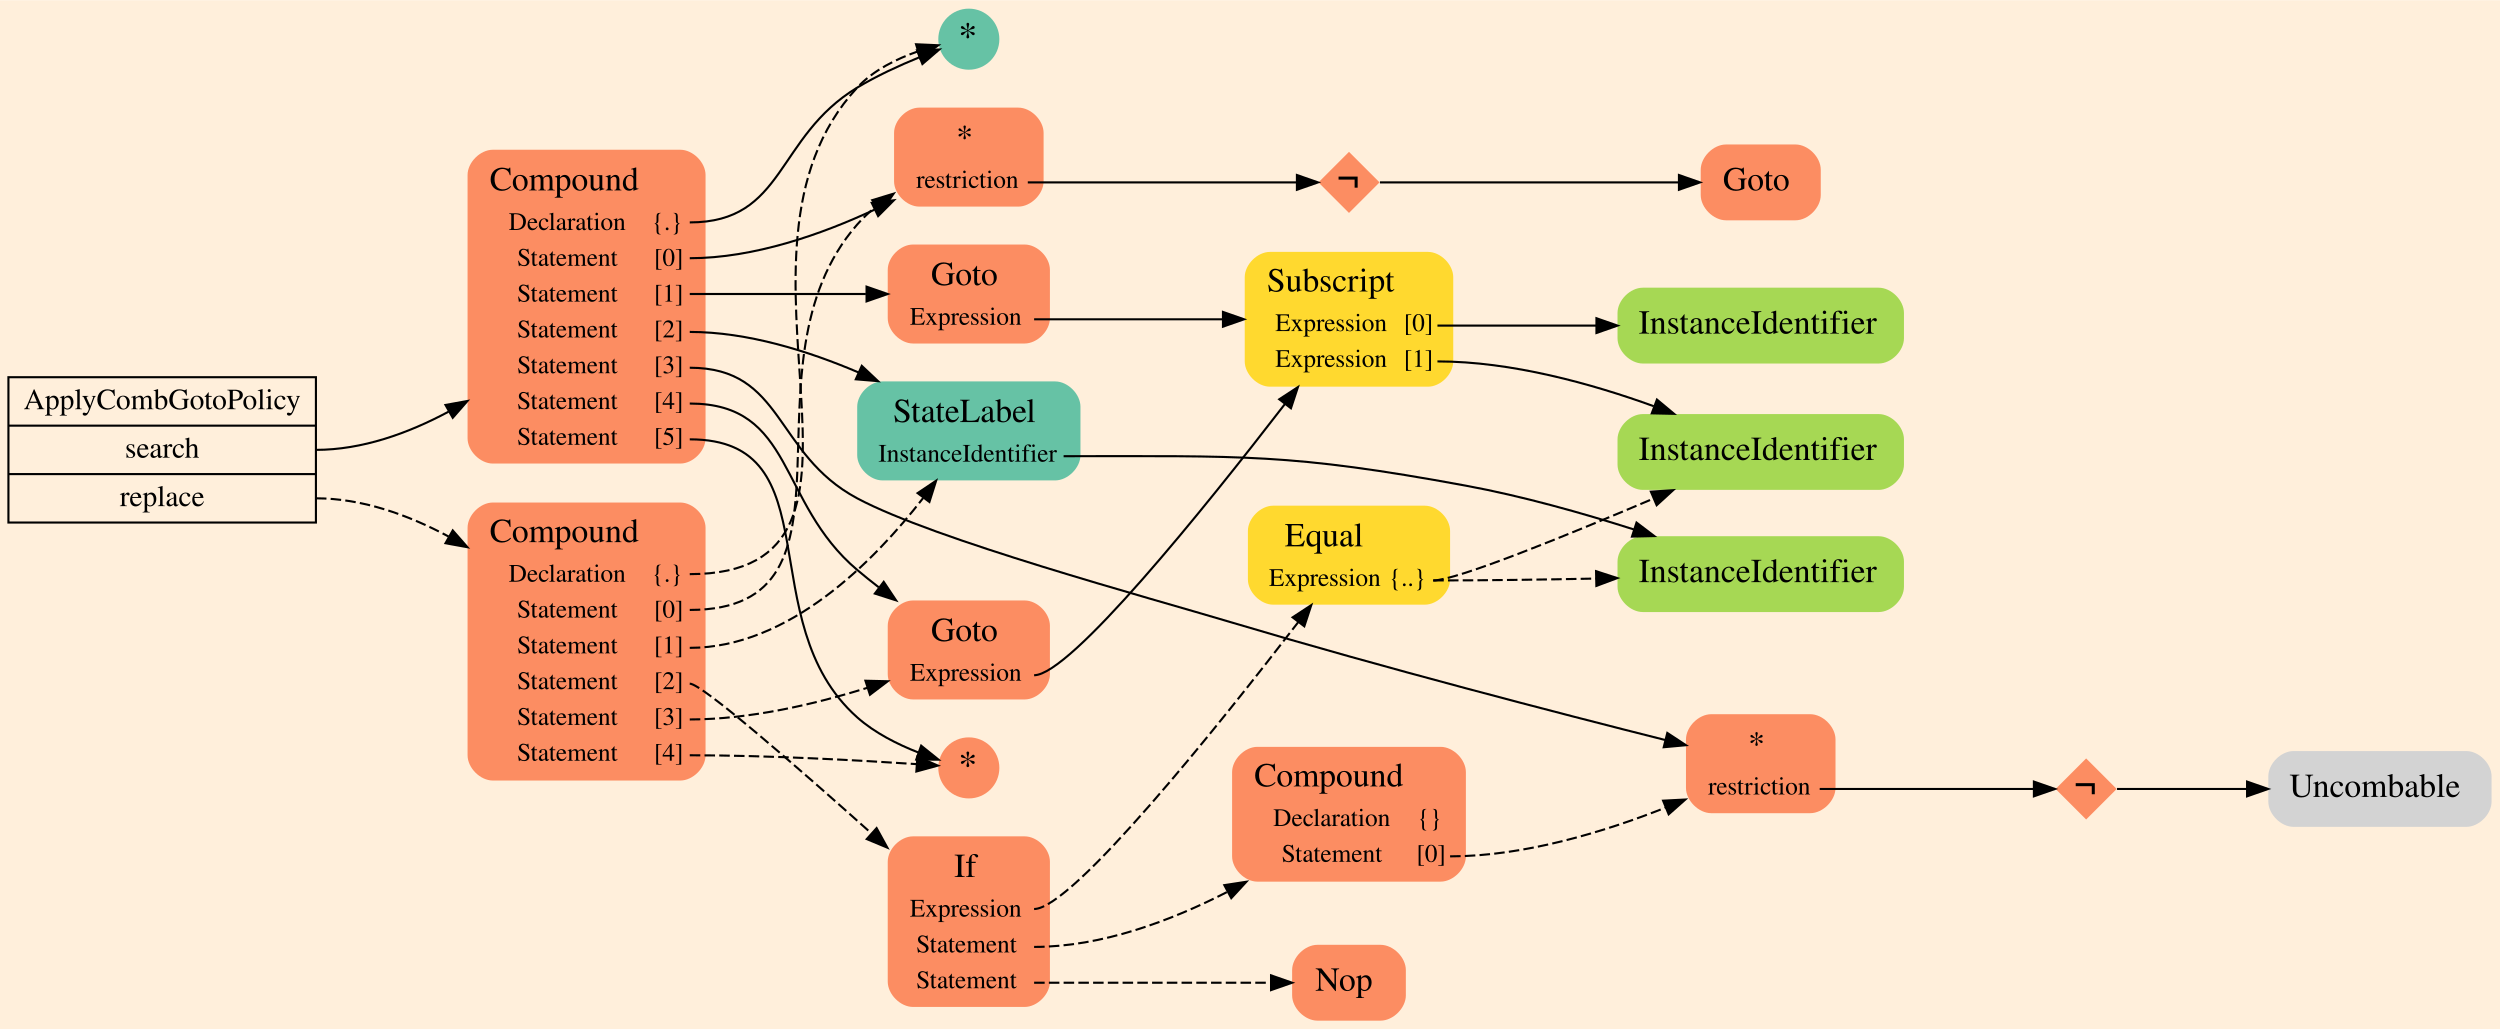
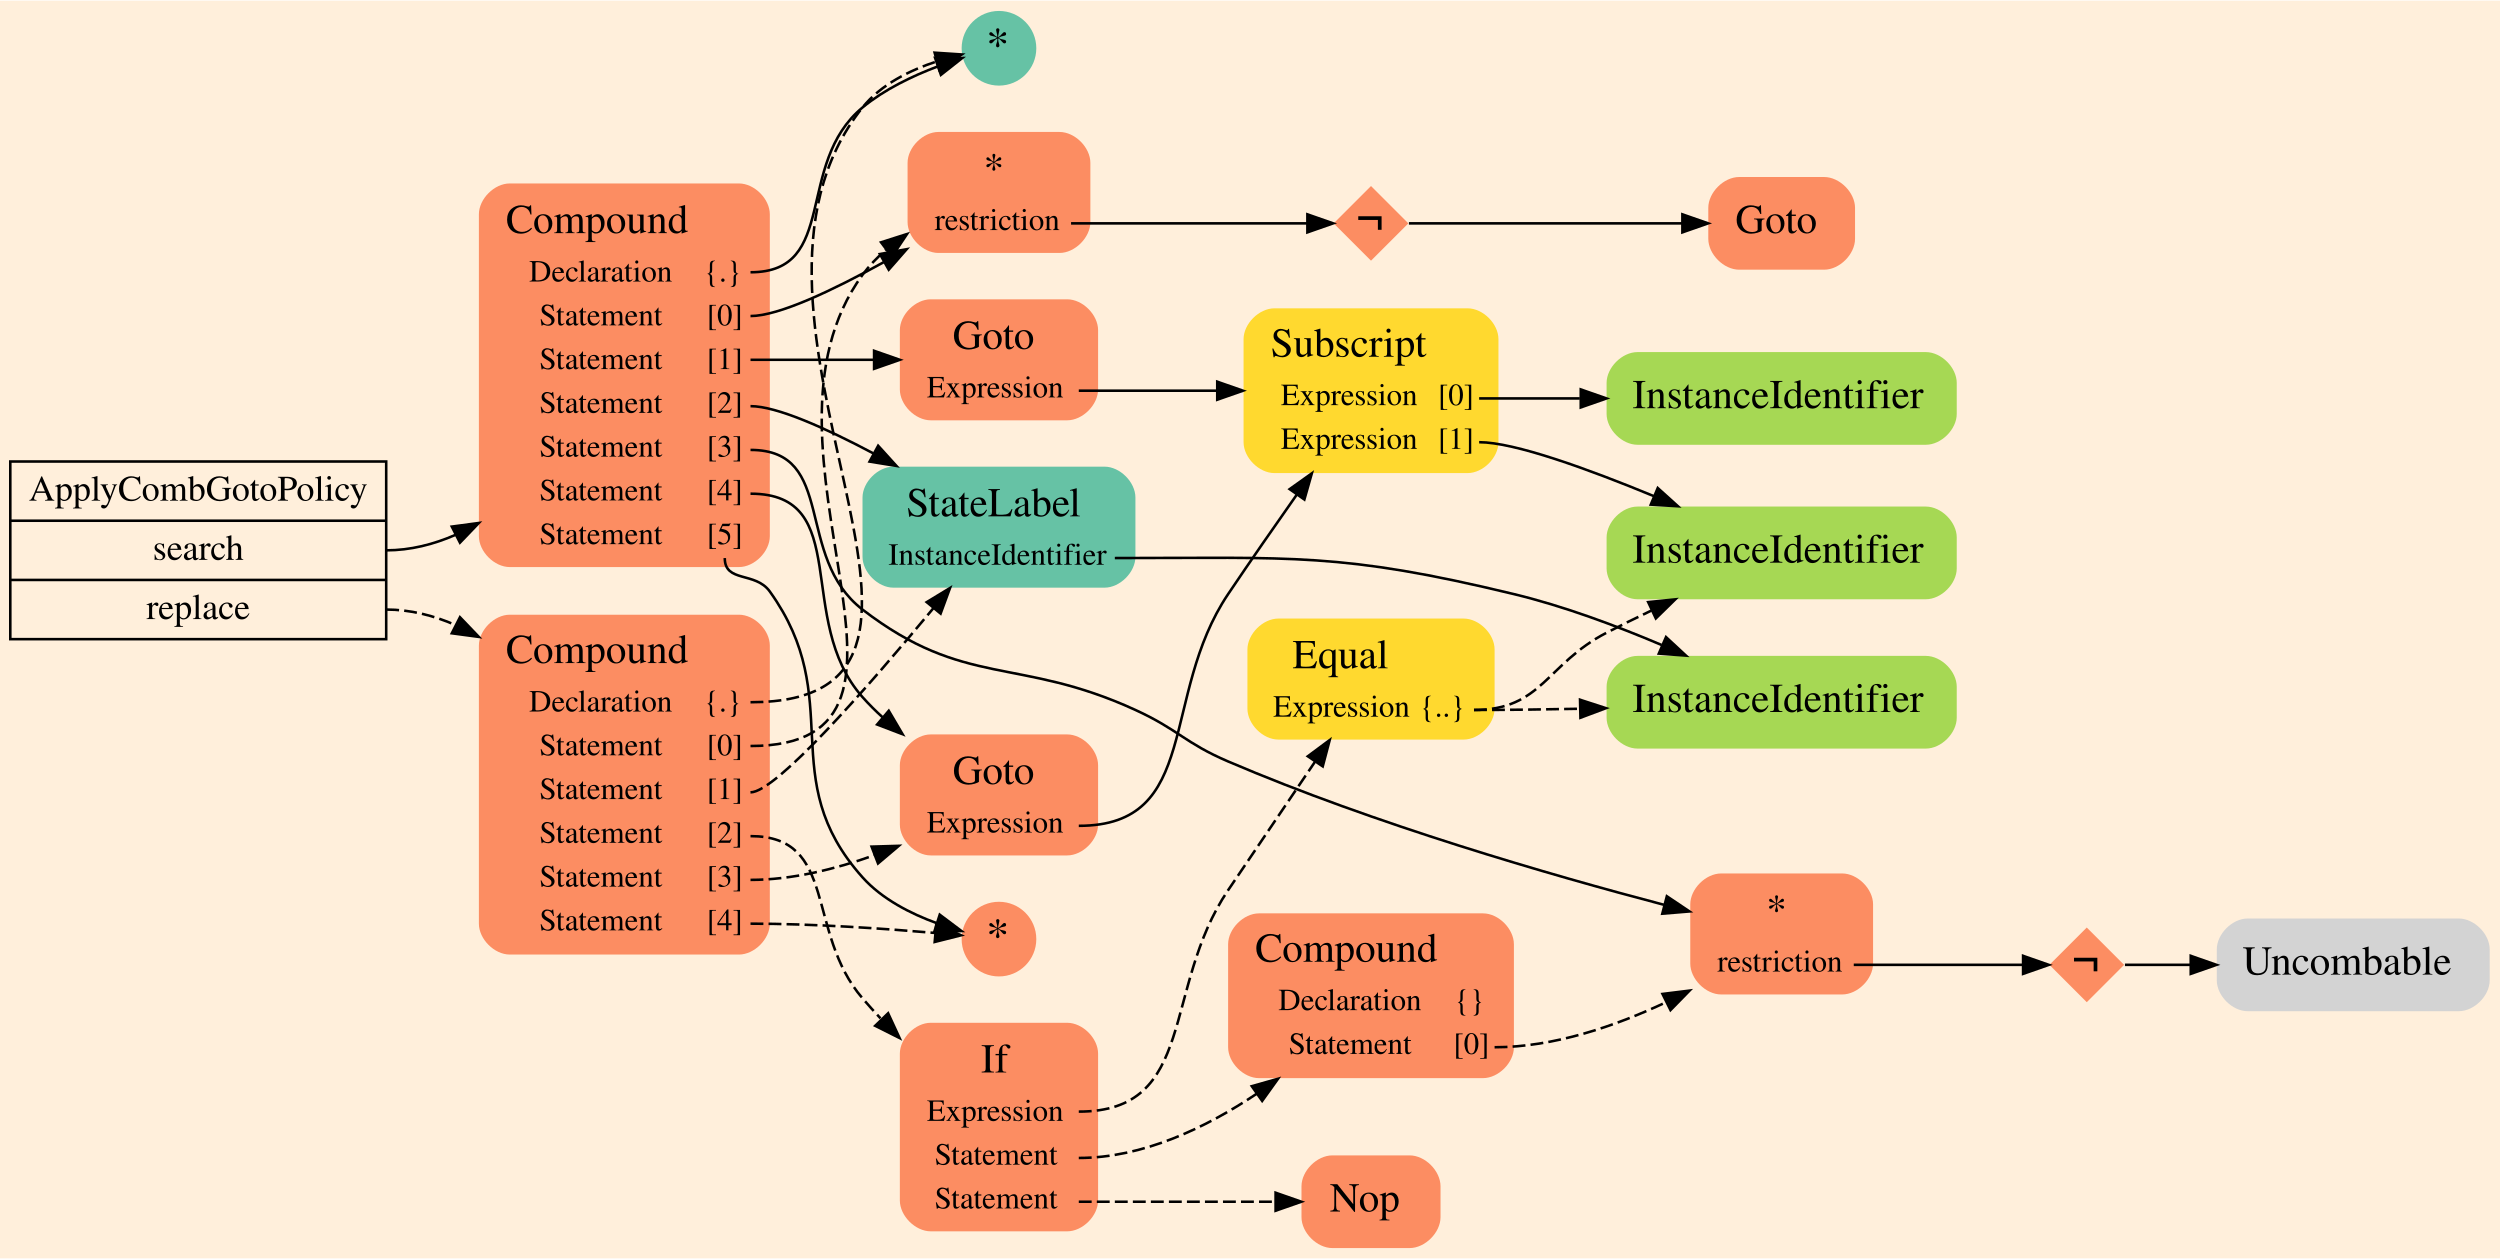
- <svg xmlns="http://www.w3.org/2000/svg" width="1008pt" height="415pt" viewBox="0.00 0.00 1008.00 414.83">
-   <g id="graph0" class="graph" transform="scale(.8492 .8492) rotate(0) translate(4 484.5)">
-     <polygon fill="#ffefdb" stroke="transparent" points="-4,4 -4,-484.5 1183,-484.5 1183,4 -4,4" />
+ <svg xmlns="http://www.w3.org/2000/svg" width="971pt" height="489pt" viewBox="0.00 0.00 971.00 488.50">
+   <g id="graph0" class="graph" transform="scale(1 1) rotate(0) translate(4 484.5)">
+     <polygon fill="#ffefdb" stroke="transparent" points="-4,4 -4,-484.5 967,-484.5 967,4 -4,4" />
    <g id="node1" class="node">
      <polygon fill="#ffefdb" stroke="#000000" points="0,-236.5 0,-305.5 146,-305.5 146,-236.5 0,-236.5" />
      <text text-anchor="middle" x="73" y="-290.3" font-family="Times,serif" font-size="14.00" fill="#000000">ApplyCombGotoPolicy</text>
      <polyline fill="none" stroke="#000000" points="0,-282.5 146,-282.5 " />
      <text text-anchor="middle" x="73" y="-267.3" font-family="Times,serif" font-size="14.00" fill="#000000">search</text>
      <polyline fill="none" stroke="#000000" points="0,-259.5 146,-259.5 " />
      <text text-anchor="middle" x="73" y="-244.3" font-family="Times,serif" font-size="14.00" fill="#000000">replace</text>
    </g>
    <g id="node2" class="node">
-       <path fill="#fc8d62" stroke="transparent" d="M319,-413.5C319,-413.5 230,-413.5 230,-413.5 224,-413.5 218,-407.5 218,-401.5 218,-401.5 218,-276.5 218,-276.5 218,-270.5 224,-264.5 230,-264.5 230,-264.5 319,-264.5 319,-264.5 325,-264.5 331,-270.5 331,-276.5 331,-276.5 331,-401.5 331,-401.5 331,-407.5 325,-413.5 319,-413.5" />
-       <text text-anchor="start" x="228.5" y="-394.2" font-family="Times,serif" font-size="16.00" fill="#000000">Compound</text>
-       <text text-anchor="start" x="237.5" y="-375.4" font-family="Times,serif" font-size="12.00" fill="#000000">Declaration</text>
-       <text text-anchor="start" x="305.5" y="-375.4" font-family="Times,serif" font-size="12.00" fill="#000000">{.}</text>
-       <text text-anchor="start" x="241.5" y="-358.4" font-family="Times,serif" font-size="12.00" fill="#000000">Statement</text>
-       <text text-anchor="start" x="306.5" y="-358.4" font-family="Times,serif" font-size="12.00" fill="#000000">[0]</text>
-       <text text-anchor="start" x="241.5" y="-341.4" font-family="Times,serif" font-size="12.00" fill="#000000">Statement</text>
-       <text text-anchor="start" x="306.5" y="-341.4" font-family="Times,serif" font-size="12.00" fill="#000000">[1]</text>
-       <text text-anchor="start" x="241.5" y="-324.4" font-family="Times,serif" font-size="12.00" fill="#000000">Statement</text>
-       <text text-anchor="start" x="306.5" y="-324.4" font-family="Times,serif" font-size="12.00" fill="#000000">[2]</text>
-       <text text-anchor="start" x="241.5" y="-307.4" font-family="Times,serif" font-size="12.00" fill="#000000">Statement</text>
-       <text text-anchor="start" x="306.5" y="-307.4" font-family="Times,serif" font-size="12.00" fill="#000000">[3]</text>
-       <text text-anchor="start" x="241.5" y="-290.4" font-family="Times,serif" font-size="12.00" fill="#000000">Statement</text>
-       <text text-anchor="start" x="306.5" y="-290.4" font-family="Times,serif" font-size="12.00" fill="#000000">[4]</text>
-       <text text-anchor="start" x="241.5" y="-273.4" font-family="Times,serif" font-size="12.00" fill="#000000">Statement</text>
-       <text text-anchor="start" x="306.5" y="-273.4" font-family="Times,serif" font-size="12.00" fill="#000000">[5]</text>
+       <path fill="#fc8d62" stroke="transparent" d="M283,-413.5C283,-413.5 194,-413.5 194,-413.5 188,-413.5 182,-407.5 182,-401.5 182,-401.5 182,-276.5 182,-276.5 182,-270.5 188,-264.5 194,-264.5 194,-264.5 283,-264.5 283,-264.5 289,-264.5 295,-270.5 295,-276.5 295,-276.5 295,-401.5 295,-401.5 295,-407.5 289,-413.5 283,-413.5" />
+       <text text-anchor="start" x="192.5" y="-394.2" font-family="Times,serif" font-size="16.00" fill="#000000">Compound</text>
+       <text text-anchor="start" x="201.5" y="-375.4" font-family="Times,serif" font-size="12.00" fill="#000000">Declaration</text>
+       <text text-anchor="start" x="269.5" y="-375.4" font-family="Times,serif" font-size="12.00" fill="#000000">{.}</text>
+       <text text-anchor="start" x="205.5" y="-358.4" font-family="Times,serif" font-size="12.00" fill="#000000">Statement</text>
+       <text text-anchor="start" x="270.5" y="-358.4" font-family="Times,serif" font-size="12.00" fill="#000000">[0]</text>
+       <text text-anchor="start" x="205.5" y="-341.4" font-family="Times,serif" font-size="12.00" fill="#000000">Statement</text>
+       <text text-anchor="start" x="270.5" y="-341.4" font-family="Times,serif" font-size="12.00" fill="#000000">[1]</text>
+       <text text-anchor="start" x="205.5" y="-324.4" font-family="Times,serif" font-size="12.00" fill="#000000">Statement</text>
+       <text text-anchor="start" x="270.5" y="-324.4" font-family="Times,serif" font-size="12.00" fill="#000000">[2]</text>
+       <text text-anchor="start" x="205.5" y="-307.4" font-family="Times,serif" font-size="12.00" fill="#000000">Statement</text>
+       <text text-anchor="start" x="270.5" y="-307.4" font-family="Times,serif" font-size="12.00" fill="#000000">[3]</text>
+       <text text-anchor="start" x="205.5" y="-290.4" font-family="Times,serif" font-size="12.00" fill="#000000">Statement</text>
+       <text text-anchor="start" x="270.5" y="-290.4" font-family="Times,serif" font-size="12.00" fill="#000000">[4]</text>
+       <text text-anchor="start" x="205.5" y="-273.4" font-family="Times,serif" font-size="12.00" fill="#000000">Statement</text>
+       <text text-anchor="start" x="270.5" y="-273.4" font-family="Times,serif" font-size="12.00" fill="#000000">[5]</text>
    </g>
    <g id="edge1" class="edge">
-       <path fill="none" stroke="#000000" d="M146,-271C167.898,-271 189.713,-278.81 208.985,-289.137" />
-       <polygon fill="#000000" stroke="#000000" points="207.515,-292.327 217.941,-294.212 210.966,-286.236 207.515,-292.327" />
+       <path fill="none" stroke="#000000" d="M146,-271C155.368,-271 164.414,-273.292 172.94,-277.034" />
+       <polygon fill="#000000" stroke="#000000" points="171.478,-280.217 181.979,-281.625 174.648,-273.976 171.478,-280.217" />
    </g>
    <g id="node18" class="node">
-       <path fill="#fc8d62" stroke="transparent" d="M319,-246C319,-246 230,-246 230,-246 224,-246 218,-240 218,-234 218,-234 218,-126 218,-126 218,-120 224,-114 230,-114 230,-114 319,-114 319,-114 325,-114 331,-120 331,-126 331,-126 331,-234 331,-234 331,-240 325,-246 319,-246" />
-       <text text-anchor="start" x="228.5" y="-227.2" font-family="Times,serif" font-size="16.00" fill="#000000">Compound</text>
-       <text text-anchor="start" x="237.5" y="-208.4" font-family="Times,serif" font-size="12.00" fill="#000000">Declaration</text>
-       <text text-anchor="start" x="305.5" y="-208.4" font-family="Times,serif" font-size="12.00" fill="#000000">{.}</text>
-       <text text-anchor="start" x="241.5" y="-191.4" font-family="Times,serif" font-size="12.00" fill="#000000">Statement</text>
-       <text text-anchor="start" x="306.5" y="-191.4" font-family="Times,serif" font-size="12.00" fill="#000000">[0]</text>
-       <text text-anchor="start" x="241.5" y="-174.4" font-family="Times,serif" font-size="12.00" fill="#000000">Statement</text>
-       <text text-anchor="start" x="306.5" y="-174.4" font-family="Times,serif" font-size="12.00" fill="#000000">[1]</text>
-       <text text-anchor="start" x="241.5" y="-157.4" font-family="Times,serif" font-size="12.00" fill="#000000">Statement</text>
-       <text text-anchor="start" x="306.5" y="-157.4" font-family="Times,serif" font-size="12.00" fill="#000000">[2]</text>
-       <text text-anchor="start" x="241.5" y="-140.4" font-family="Times,serif" font-size="12.00" fill="#000000">Statement</text>
-       <text text-anchor="start" x="306.5" y="-140.4" font-family="Times,serif" font-size="12.00" fill="#000000">[3]</text>
-       <text text-anchor="start" x="241.5" y="-123.4" font-family="Times,serif" font-size="12.00" fill="#000000">Statement</text>
-       <text text-anchor="start" x="306.5" y="-123.4" font-family="Times,serif" font-size="12.00" fill="#000000">[4]</text>
+       <path fill="#fc8d62" stroke="transparent" d="M283,-246C283,-246 194,-246 194,-246 188,-246 182,-240 182,-234 182,-234 182,-126 182,-126 182,-120 188,-114 194,-114 194,-114 283,-114 283,-114 289,-114 295,-120 295,-126 295,-126 295,-234 295,-234 295,-240 289,-246 283,-246" />
+       <text text-anchor="start" x="192.5" y="-227.2" font-family="Times,serif" font-size="16.00" fill="#000000">Compound</text>
+       <text text-anchor="start" x="201.5" y="-208.4" font-family="Times,serif" font-size="12.00" fill="#000000">Declaration</text>
+       <text text-anchor="start" x="269.5" y="-208.4" font-family="Times,serif" font-size="12.00" fill="#000000">{.}</text>
+       <text text-anchor="start" x="205.5" y="-191.4" font-family="Times,serif" font-size="12.00" fill="#000000">Statement</text>
+       <text text-anchor="start" x="270.5" y="-191.4" font-family="Times,serif" font-size="12.00" fill="#000000">[0]</text>
+       <text text-anchor="start" x="205.5" y="-174.4" font-family="Times,serif" font-size="12.00" fill="#000000">Statement</text>
+       <text text-anchor="start" x="270.5" y="-174.4" font-family="Times,serif" font-size="12.00" fill="#000000">[1]</text>
+       <text text-anchor="start" x="205.5" y="-157.4" font-family="Times,serif" font-size="12.00" fill="#000000">Statement</text>
+       <text text-anchor="start" x="270.5" y="-157.4" font-family="Times,serif" font-size="12.00" fill="#000000">[2]</text>
+       <text text-anchor="start" x="205.5" y="-140.4" font-family="Times,serif" font-size="12.00" fill="#000000">Statement</text>
+       <text text-anchor="start" x="270.5" y="-140.4" font-family="Times,serif" font-size="12.00" fill="#000000">[3]</text>
+       <text text-anchor="start" x="205.5" y="-123.4" font-family="Times,serif" font-size="12.00" fill="#000000">Statement</text>
+       <text text-anchor="start" x="270.5" y="-123.4" font-family="Times,serif" font-size="12.00" fill="#000000">[4]</text>
    </g>
    <g id="edge2" class="edge">
-       <path fill="none" stroke="#000000" stroke-dasharray="5,2" d="M146,-248C167.898,-248 189.713,-240.19 208.985,-229.863" />
-       <polygon fill="#000000" stroke="#000000" points="210.966,-232.764 217.941,-224.788 207.515,-226.673 210.966,-232.764" />
+       <path fill="none" stroke="#000000" stroke-dasharray="5,2" d="M146,-248C155.368,-248 164.414,-245.708 172.94,-241.965" />
+       <polygon fill="#000000" stroke="#000000" points="174.648,-245.024 181.979,-237.375 171.478,-238.782 174.648,-245.024" />
    </g>
    <g id="node3" class="node">
-       <ellipse fill="#66c2a5" stroke="#000000" stroke-width="0" cx="456" cy="-466" rx="14.5" ry="14.5" />
-       <text text-anchor="start" x="451" y="-461.6" font-family="Times,serif" font-size="18.00" fill="#000000">*</text>
+       <ellipse fill="#66c2a5" stroke="#000000" stroke-width="0" cx="384" cy="-466" rx="14.5" ry="14.5" />
+       <text text-anchor="start" x="379" y="-461.6" font-family="Times,serif" font-size="18.00" fill="#000000">*</text>
    </g>
    <g id="edge3" class="edge">
-       <path fill="none" stroke="#000000" d="M323.5,-379C368.86,-379 364.179,-419.538 403,-443 412.204,-448.563 422.995,-453.5 432.43,-457.361" />
-       <polygon fill="#000000" stroke="#000000" points="431.407,-460.719 441.995,-461.105 433.959,-454.201 431.407,-460.719" />
+       <path fill="none" stroke="#000000" d="M287.5,-379C321.893,-379 304.51,-421.064 331,-443 339.486,-450.027 350.447,-455.258 360.197,-458.941" />
+       <polygon fill="#000000" stroke="#000000" points="359.171,-462.289 369.765,-462.229 361.445,-455.669 359.171,-462.289" />
    </g>
    <g id="node4" class="node">
-       <path fill="#fc8d62" stroke="transparent" d="M479.5,-433.5C479.5,-433.5 432.5,-433.5 432.5,-433.5 426.5,-433.5 420.5,-427.5 420.5,-421.5 420.5,-421.5 420.5,-398.5 420.5,-398.5 420.5,-392.5 426.5,-386.5 432.5,-386.5 432.5,-386.5 479.5,-386.5 479.5,-386.5 485.5,-386.5 491.5,-392.5 491.5,-398.5 491.5,-398.5 491.5,-421.5 491.5,-421.5 491.5,-427.5 485.5,-433.5 479.5,-433.5" />
-       <text text-anchor="start" x="450" y="-414.2" font-family="Times,serif" font-size="16.00" fill="#000000">*</text>
-       <text text-anchor="start" x="431" y="-395.4" font-family="Times,serif" font-size="12.00" fill="#000000">restriction</text>
+       <path fill="#fc8d62" stroke="transparent" d="M407.5,-433.5C407.5,-433.5 360.5,-433.5 360.5,-433.5 354.5,-433.5 348.5,-427.5 348.5,-421.5 348.5,-421.5 348.5,-398.5 348.5,-398.5 348.5,-392.5 354.5,-386.5 360.5,-386.5 360.5,-386.5 407.5,-386.5 407.5,-386.5 413.5,-386.5 419.5,-392.5 419.5,-398.5 419.5,-398.5 419.5,-421.5 419.5,-421.5 419.5,-427.5 413.5,-433.5 407.5,-433.5" />
+       <text text-anchor="start" x="378" y="-414.2" font-family="Times,serif" font-size="16.00" fill="#000000">*</text>
+       <text text-anchor="start" x="359" y="-395.4" font-family="Times,serif" font-size="12.00" fill="#000000">restriction</text>
    </g>
    <g id="edge4" class="edge">
-       <path fill="none" stroke="#000000" d="M323.5,-362C353.981,-362 386.175,-373.368 411.196,-385.039" />
-       <polygon fill="#000000" stroke="#000000" points="409.89,-388.296 420.416,-389.504 412.941,-381.996 409.89,-388.296" />
+       <path fill="none" stroke="#000000" d="M287.5,-362C298.453,-362 319.569,-372.038 339.262,-382.933" />
+       <polygon fill="#000000" stroke="#000000" points="337.741,-386.094 348.169,-387.967 341.185,-380 337.741,-386.094" />
    </g>
    <g id="node7" class="node">
-       <path fill="#fc8d62" stroke="transparent" d="M482.5,-368.5C482.5,-368.5 429.5,-368.5 429.5,-368.5 423.5,-368.5 417.5,-362.5 417.5,-356.5 417.5,-356.5 417.5,-333.5 417.5,-333.5 417.5,-327.5 423.5,-321.5 429.5,-321.5 429.5,-321.5 482.5,-321.5 482.5,-321.5 488.5,-321.5 494.5,-327.5 494.5,-333.5 494.5,-333.5 494.5,-356.5 494.5,-356.5 494.5,-362.5 488.5,-368.5 482.5,-368.5" />
-       <text text-anchor="start" x="438" y="-349.2" font-family="Times,serif" font-size="16.00" fill="#000000">Goto</text>
-       <text text-anchor="start" x="428" y="-330.4" font-family="Times,serif" font-size="12.00" fill="#000000">Expression</text>
+       <path fill="#fc8d62" stroke="transparent" d="M410.5,-368.5C410.5,-368.5 357.5,-368.5 357.5,-368.5 351.5,-368.5 345.5,-362.5 345.5,-356.5 345.5,-356.5 345.5,-333.5 345.5,-333.5 345.5,-327.5 351.5,-321.5 357.5,-321.5 357.5,-321.5 410.5,-321.5 410.5,-321.5 416.5,-321.5 422.5,-327.5 422.5,-333.5 422.5,-333.5 422.5,-356.5 422.5,-356.5 422.5,-362.5 416.5,-368.5 410.5,-368.5" />
+       <text text-anchor="start" x="366" y="-349.2" font-family="Times,serif" font-size="16.00" fill="#000000">Goto</text>
+       <text text-anchor="start" x="356" y="-330.4" font-family="Times,serif" font-size="12.00" fill="#000000">Expression</text>
    </g>
    <g id="edge5" class="edge">
-       <path fill="none" stroke="#000000" d="M323.5,-345C351.176,-345 382.104,-345 407.114,-345" />
-       <polygon fill="#000000" stroke="#000000" points="407.444,-348.5 417.444,-345 407.444,-341.5 407.444,-348.5" />
+       <path fill="none" stroke="#000000" d="M287.5,-345C303.018,-345 319.94,-345 335.217,-345" />
+       <polygon fill="#000000" stroke="#000000" points="335.495,-348.5 345.495,-345 335.495,-341.5 335.495,-348.5" />
    </g>
    <g id="node11" class="node">
-       <path fill="#66c2a5" stroke="transparent" d="M497,-303.5C497,-303.5 415,-303.5 415,-303.5 409,-303.5 403,-297.5 403,-291.5 403,-291.5 403,-268.5 403,-268.5 403,-262.5 409,-256.5 415,-256.5 415,-256.5 497,-256.5 497,-256.5 503,-256.5 509,-262.5 509,-268.5 509,-268.5 509,-291.5 509,-291.5 509,-297.5 503,-303.5 497,-303.5" />
-       <text text-anchor="start" x="420" y="-284.2" font-family="Times,serif" font-size="16.00" fill="#000000">StateLabel</text>
-       <text text-anchor="start" x="413" y="-265.4" font-family="Times,serif" font-size="12.00" fill="#000000">InstanceIdentifier</text>
+       <path fill="#66c2a5" stroke="transparent" d="M425,-303.5C425,-303.5 343,-303.5 343,-303.5 337,-303.5 331,-297.5 331,-291.5 331,-291.5 331,-268.5 331,-268.5 331,-262.5 337,-256.5 343,-256.5 343,-256.5 425,-256.5 425,-256.5 431,-256.5 437,-262.5 437,-268.5 437,-268.5 437,-291.5 437,-291.5 437,-297.5 431,-303.5 425,-303.5" />
+       <text text-anchor="start" x="348" y="-284.2" font-family="Times,serif" font-size="16.00" fill="#000000">StateLabel</text>
+       <text text-anchor="start" x="341" y="-265.4" font-family="Times,serif" font-size="12.00" fill="#000000">InstanceIdentifier</text>
    </g>
    <g id="edge6" class="edge">
-       <path fill="none" stroke="#000000" d="M323.5,-327C350.973,-327 379.902,-317.914 403.696,-307.732" />
-       <polygon fill="#000000" stroke="#000000" points="405.175,-310.905 412.885,-303.638 402.326,-304.511 405.175,-310.905" />
+       <path fill="none" stroke="#000000" d="M287.5,-327C297.669,-327 316.707,-318.457 335.203,-308.656" />
+       <polygon fill="#000000" stroke="#000000" points="337.078,-311.621 344.199,-303.775 333.74,-305.468 337.078,-311.621" />
    </g>
    <g id="node13" class="node">
-       <path fill="#fc8d62" stroke="transparent" d="M855.5,-145.5C855.5,-145.5 808.5,-145.5 808.5,-145.5 802.5,-145.5 796.5,-139.5 796.5,-133.5 796.5,-133.5 796.5,-110.5 796.5,-110.5 796.5,-104.5 802.5,-98.5 808.5,-98.5 808.5,-98.5 855.5,-98.5 855.5,-98.5 861.5,-98.5 867.5,-104.5 867.5,-110.5 867.5,-110.5 867.5,-133.5 867.5,-133.5 867.5,-139.5 861.5,-145.5 855.5,-145.5" />
-       <text text-anchor="start" x="826" y="-126.2" font-family="Times,serif" font-size="16.00" fill="#000000">*</text>
-       <text text-anchor="start" x="807" y="-107.4" font-family="Times,serif" font-size="12.00" fill="#000000">restriction</text>
+       <path fill="#fc8d62" stroke="transparent" d="M711.5,-145.5C711.5,-145.5 664.5,-145.5 664.5,-145.5 658.5,-145.5 652.5,-139.5 652.5,-133.5 652.5,-133.5 652.5,-110.5 652.5,-110.5 652.5,-104.5 658.5,-98.5 664.5,-98.5 664.5,-98.5 711.5,-98.5 711.5,-98.5 717.5,-98.5 723.5,-104.5 723.5,-110.5 723.5,-110.5 723.5,-133.5 723.5,-133.5 723.5,-139.5 717.5,-145.5 711.5,-145.5" />
+       <text text-anchor="start" x="682" y="-126.2" font-family="Times,serif" font-size="16.00" fill="#000000">*</text>
+       <text text-anchor="start" x="663" y="-107.4" font-family="Times,serif" font-size="12.00" fill="#000000">restriction</text>
    </g>
    <g id="edge7" class="edge">
-       <path fill="none" stroke="#000000" d="M323.5,-310C368.308,-310 363.49,-269.135 403,-248 439.745,-228.344 541.074,-200.934 581,-189 652.355,-167.671 736.087,-145.982 786.543,-133.271" />
-       <polygon fill="#000000" stroke="#000000" points="787.636,-136.606 796.482,-130.775 785.931,-129.816 787.636,-136.606" />
+       <path fill="none" stroke="#000000" d="M287.5,-310C321.161,-310 304.321,-268.526 331,-248 370.786,-217.39 391.368,-229.918 437,-209 453.638,-201.373 456.174,-196.205 473,-189 529.683,-164.727 598.127,-144.932 642.326,-133.311" />
+       <polygon fill="#000000" stroke="#000000" points="643.399,-136.648 652.197,-130.745 641.638,-129.874 643.399,-136.648" />
    </g>
    <g id="node16" class="node">
-       <path fill="#fc8d62" stroke="transparent" d="M482.5,-199.5C482.5,-199.5 429.5,-199.5 429.5,-199.5 423.5,-199.5 417.5,-193.5 417.5,-187.5 417.5,-187.5 417.5,-164.5 417.5,-164.5 417.5,-158.5 423.5,-152.5 429.5,-152.5 429.5,-152.5 482.5,-152.5 482.5,-152.5 488.5,-152.5 494.5,-158.5 494.5,-164.5 494.5,-164.5 494.5,-187.5 494.5,-187.5 494.5,-193.5 488.5,-199.5 482.5,-199.5" />
-       <text text-anchor="start" x="438" y="-180.2" font-family="Times,serif" font-size="16.00" fill="#000000">Goto</text>
-       <text text-anchor="start" x="428" y="-161.4" font-family="Times,serif" font-size="12.00" fill="#000000">Expression</text>
+       <path fill="#fc8d62" stroke="transparent" d="M410.5,-199.5C410.5,-199.5 357.5,-199.5 357.5,-199.5 351.5,-199.5 345.5,-193.5 345.5,-187.5 345.5,-187.5 345.5,-164.5 345.5,-164.5 345.5,-158.5 351.5,-152.5 357.5,-152.5 357.5,-152.5 410.5,-152.5 410.5,-152.5 416.5,-152.5 422.5,-158.5 422.5,-164.5 422.5,-164.5 422.5,-187.5 422.5,-187.5 422.5,-193.5 416.5,-199.5 410.5,-199.5" />
+       <text text-anchor="start" x="366" y="-180.2" font-family="Times,serif" font-size="16.00" fill="#000000">Goto</text>
+       <text text-anchor="start" x="356" y="-161.4" font-family="Times,serif" font-size="12.00" fill="#000000">Expression</text>
    </g>
    <g id="edge8" class="edge">
-       <path fill="none" stroke="#000000" d="M323.5,-293C373.312,-293 364.97,-246.171 403,-214 406.258,-211.244 409.705,-208.476 413.215,-205.759" />
-       <polygon fill="#000000" stroke="#000000" points="415.583,-208.357 421.461,-199.543 411.369,-202.768 415.583,-208.357" />
+       <path fill="none" stroke="#000000" d="M287.5,-293C327.582,-293 304.389,-243.974 331,-214 333.436,-211.256 336.104,-208.598 338.908,-206.048" />
+       <polygon fill="#000000" stroke="#000000" points="341.198,-208.695 346.575,-199.566 336.679,-203.349 341.198,-208.695" />
    </g>
    <g id="node17" class="node">
-       <ellipse fill="#fc8d62" stroke="#000000" stroke-width="0" cx="456" cy="-120" rx="14.5" ry="14.5" />
-       <text text-anchor="start" x="451" y="-115.6" font-family="Times,serif" font-size="18.00" fill="#000000">*</text>
+       <ellipse fill="#fc8d62" stroke="#000000" stroke-width="0" cx="384" cy="-120" rx="14.5" ry="14.5" />
+       <text text-anchor="start" x="379" y="-115.6" font-family="Times,serif" font-size="18.00" fill="#000000">*</text>
    </g>
    <g id="edge9" class="edge">
-       <path fill="none" stroke="#000000" d="M323.5,-276C391.985,-276 351.828,-189.515 403,-144 411.29,-136.626 422.224,-131.162 432.006,-127.326" />
-       <polygon fill="#000000" stroke="#000000" points="433.375,-130.554 441.625,-123.906 431.03,-123.958 433.375,-130.554" />
+       <path fill="none" stroke="#000000" d="M277.5,-268C277.5,-258.311 289.349,-262.87 295,-255 325.25,-212.873 296.429,-182.661 331,-144 338.575,-135.529 349.727,-129.869 359.85,-126.184" />
+       <polygon fill="#000000" stroke="#000000" points="360.991,-129.494 369.459,-123.128 358.869,-122.824 360.991,-129.494" />
    </g>
    <g id="node5" class="node">
-       <polygon fill="#fc8d62" stroke="#000000" stroke-width="0" points="636.5,-412.5 622,-398 636.5,-383.5 651,-398 636.5,-412.5" />
-       <text text-anchor="start" x="631" y="-393.6" font-family="Times,serif" font-size="18.00" fill="#000000">¬</text>
+       <polygon fill="#fc8d62" stroke="#000000" stroke-width="0" points="528.5,-412.5 514,-398 528.5,-383.5 543,-398 528.5,-412.5" />
+       <text text-anchor="start" x="523" y="-393.6" font-family="Times,serif" font-size="18.00" fill="#000000">¬</text>
    </g>
    <g id="edge10" class="edge">
-       <path fill="none" stroke="#000000" d="M484,-398C529.038,-398 581.557,-398 611.729,-398" />
-       <polygon fill="#000000" stroke="#000000" points="611.779,-401.5 621.779,-398 611.778,-394.5 611.779,-401.5" />
+       <path fill="none" stroke="#000000" d="M412,-398C443.603,-398 480.029,-398 503.617,-398" />
+       <polygon fill="#000000" stroke="#000000" points="503.788,-401.5 513.788,-398 503.788,-394.5 503.788,-401.5" />
    </g>
    <g id="node6" class="node">
-       <path fill="#fc8d62" stroke="transparent" d="M848.5,-416C848.5,-416 815.5,-416 815.5,-416 809.5,-416 803.5,-410 803.5,-404 803.5,-404 803.5,-392 803.5,-392 803.5,-386 809.5,-380 815.5,-380 815.5,-380 848.5,-380 848.5,-380 854.5,-380 860.5,-386 860.5,-392 860.5,-392 860.5,-404 860.5,-404 860.5,-410 854.5,-416 848.5,-416" />
-       <text text-anchor="start" x="814" y="-394.2" font-family="Times,serif" font-size="16.00" fill="#000000">Goto</text>
+       <path fill="#fc8d62" stroke="transparent" d="M704.5,-416C704.5,-416 671.5,-416 671.5,-416 665.5,-416 659.5,-410 659.5,-404 659.5,-404 659.5,-392 659.5,-392 659.5,-386 665.5,-380 671.5,-380 671.5,-380 704.5,-380 704.5,-380 710.5,-380 716.5,-386 716.5,-392 716.5,-392 716.5,-404 716.5,-404 716.5,-410 710.5,-416 704.5,-416" />
+       <text text-anchor="start" x="670" y="-394.2" font-family="Times,serif" font-size="16.00" fill="#000000">Goto</text>
    </g>
    <g id="edge11" class="edge">
-       <path fill="none" stroke="#000000" d="M651.194,-398C680.973,-398 749.308,-398 792.918,-398" />
-       <polygon fill="#000000" stroke="#000000" points="793.165,-401.5 803.165,-398 793.165,-394.5 793.165,-401.5" />
+       <path fill="none" stroke="#000000" d="M543.22,-398C567.122,-398 615.14,-398 649.318,-398" />
+       <polygon fill="#000000" stroke="#000000" points="649.439,-401.5 659.439,-398 649.438,-394.5 649.439,-401.5" />
    </g>
    <g id="node8" class="node">
-       <path fill="#ffd92f" stroke="transparent" d="M674,-365C674,-365 599,-365 599,-365 593,-365 587,-359 587,-353 587,-353 587,-313 587,-313 587,-307 593,-301 599,-301 599,-301 674,-301 674,-301 680,-301 686,-307 686,-313 686,-313 686,-353 686,-353 686,-359 680,-365 674,-365" />
-       <text text-anchor="start" x="597.5" y="-346.2" font-family="Times,serif" font-size="16.00" fill="#000000">Subscript</text>
-       <text text-anchor="start" x="601.5" y="-327.4" font-family="Times,serif" font-size="12.00" fill="#000000">Expression</text>
-       <text text-anchor="start" x="662.5" y="-327.4" font-family="Times,serif" font-size="12.00" fill="#000000">[0]</text>
-       <text text-anchor="start" x="601.5" y="-310.4" font-family="Times,serif" font-size="12.00" fill="#000000">Expression</text>
-       <text text-anchor="start" x="662.5" y="-310.4" font-family="Times,serif" font-size="12.00" fill="#000000">[1]</text>
+       <path fill="#ffd92f" stroke="transparent" d="M566,-365C566,-365 491,-365 491,-365 485,-365 479,-359 479,-353 479,-353 479,-313 479,-313 479,-307 485,-301 491,-301 491,-301 566,-301 566,-301 572,-301 578,-307 578,-313 578,-313 578,-353 578,-353 578,-359 572,-365 566,-365" />
+       <text text-anchor="start" x="489.5" y="-346.2" font-family="Times,serif" font-size="16.00" fill="#000000">Subscript</text>
+       <text text-anchor="start" x="493.5" y="-327.4" font-family="Times,serif" font-size="12.00" fill="#000000">Expression</text>
+       <text text-anchor="start" x="554.5" y="-327.4" font-family="Times,serif" font-size="12.00" fill="#000000">[0]</text>
+       <text text-anchor="start" x="493.5" y="-310.4" font-family="Times,serif" font-size="12.00" fill="#000000">Expression</text>
+       <text text-anchor="start" x="554.5" y="-310.4" font-family="Times,serif" font-size="12.00" fill="#000000">[1]</text>
    </g>
    <g id="edge12" class="edge">
-       <path fill="none" stroke="#000000" d="M487,-333C516.459,-333 549.183,-333 576.486,-333" />
-       <polygon fill="#000000" stroke="#000000" points="576.667,-336.5 586.667,-333 576.667,-329.5 576.667,-336.5" />
+       <path fill="none" stroke="#000000" d="M415,-333C432.46,-333 451.432,-333 468.776,-333" />
+       <polygon fill="#000000" stroke="#000000" points="468.776,-336.5 478.776,-333 468.776,-329.5 468.776,-336.5" />
    </g>
    <g id="node9" class="node">
-       <path fill="#a6d854" stroke="transparent" d="M888,-348C888,-348 776,-348 776,-348 770,-348 764,-342 764,-336 764,-336 764,-324 764,-324 764,-318 770,-312 776,-312 776,-312 888,-312 888,-312 894,-312 900,-318 900,-324 900,-324 900,-336 900,-336 900,-342 894,-348 888,-348" />
-       <text text-anchor="start" x="774" y="-326.2" font-family="Times,serif" font-size="16.00" fill="#000000">InstanceIdentifier</text>
+       <path fill="#a6d854" stroke="transparent" d="M744,-348C744,-348 632,-348 632,-348 626,-348 620,-342 620,-336 620,-336 620,-324 620,-324 620,-318 626,-312 632,-312 632,-312 744,-312 744,-312 750,-312 756,-318 756,-324 756,-324 756,-336 756,-336 756,-342 750,-348 744,-348" />
+       <text text-anchor="start" x="630" y="-326.2" font-family="Times,serif" font-size="16.00" fill="#000000">InstanceIdentifier</text>
    </g>
    <g id="edge13" class="edge">
-       <path fill="none" stroke="#000000" d="M678.5,-330C702.984,-330 729.665,-330 753.812,-330" />
-       <polygon fill="#000000" stroke="#000000" points="753.992,-333.5 763.992,-330 753.992,-326.5 753.992,-333.5" />
+       <path fill="none" stroke="#000000" d="M570.5,-330C583.136,-330 596.536,-330 609.59,-330" />
+       <polygon fill="#000000" stroke="#000000" points="609.965,-333.5 619.965,-330 609.965,-326.5 609.965,-333.5" />
    </g>
    <g id="node10" class="node">
-       <path fill="#a6d854" stroke="transparent" d="M888,-288C888,-288 776,-288 776,-288 770,-288 764,-282 764,-276 764,-276 764,-264 764,-264 764,-258 770,-252 776,-252 776,-252 888,-252 888,-252 894,-252 900,-258 900,-264 900,-264 900,-276 900,-276 900,-282 894,-288 888,-288" />
-       <text text-anchor="start" x="774" y="-266.2" font-family="Times,serif" font-size="16.00" fill="#000000">InstanceIdentifier</text>
+       <path fill="#a6d854" stroke="transparent" d="M744,-288C744,-288 632,-288 632,-288 626,-288 620,-282 620,-276 620,-276 620,-264 620,-264 620,-258 626,-252 632,-252 632,-252 744,-252 744,-252 750,-252 756,-258 756,-264 756,-264 756,-276 756,-276 756,-282 750,-288 744,-288" />
+       <text text-anchor="start" x="630" y="-266.2" font-family="Times,serif" font-size="16.00" fill="#000000">InstanceIdentifier</text>
    </g>
    <g id="edge14" class="edge">
-       <path fill="none" stroke="#000000" d="M678.5,-313C713.683,-313 751.777,-302.396 781.214,-291.719" />
-       <polygon fill="#000000" stroke="#000000" points="782.712,-294.896 790.849,-288.111 780.256,-288.341 782.712,-294.896" />
+       <path fill="none" stroke="#000000" d="M570.5,-313C584.188,-313 612.874,-302.579 638.475,-291.998" />
+       <polygon fill="#000000" stroke="#000000" points="639.867,-295.209 647.733,-288.111 637.158,-288.755 639.867,-295.209" />
    </g>
    <g id="node12" class="node">
-       <path fill="#a6d854" stroke="transparent" d="M888,-230C888,-230 776,-230 776,-230 770,-230 764,-224 764,-218 764,-218 764,-206 764,-206 764,-200 770,-194 776,-194 776,-194 888,-194 888,-194 894,-194 900,-200 900,-206 900,-206 900,-218 900,-218 900,-224 894,-230 888,-230" />
-       <text text-anchor="start" x="774" y="-208.2" font-family="Times,serif" font-size="16.00" fill="#000000">InstanceIdentifier</text>
+       <path fill="#a6d854" stroke="transparent" d="M744,-230C744,-230 632,-230 632,-230 626,-230 620,-224 620,-218 620,-218 620,-206 620,-206 620,-200 626,-194 632,-194 632,-194 744,-194 744,-194 750,-194 756,-200 756,-206 756,-206 756,-218 756,-218 756,-224 750,-230 744,-230" />
+       <text text-anchor="start" x="630" y="-208.2" font-family="Times,serif" font-size="16.00" fill="#000000">InstanceIdentifier</text>
    </g>
    <g id="edge15" class="edge">
-       <path fill="none" stroke="#000000" d="M501,-268C586.117,-268 608.294,-269.432 692,-254 718.657,-249.085 747.444,-240.96 771.941,-233.158" />
-       <polygon fill="#000000" stroke="#000000" points="773.02,-236.488 781.455,-230.077 770.863,-229.828 773.02,-236.488" />
+       <path fill="none" stroke="#000000" d="M429,-268C498.169,-268 516.763,-270.237 584,-254 603.325,-249.333 623.776,-241.709 641.383,-234.228" />
+       <polygon fill="#000000" stroke="#000000" points="643.076,-237.309 650.846,-230.107 640.28,-230.891 643.076,-237.309" />
    </g>
    <g id="node14" class="node">
-       <polygon fill="#fc8d62" stroke="#000000" stroke-width="0" points="986.5,-124.5 972,-110 986.5,-95.5 1001,-110 986.5,-124.5" />
-       <text text-anchor="start" x="981" y="-105.6" font-family="Times,serif" font-size="18.00" fill="#000000">¬</text>
+       <polygon fill="#fc8d62" stroke="#000000" stroke-width="0" points="806.5,-124.5 792,-110 806.5,-95.5 821,-110 806.5,-124.5" />
+       <text text-anchor="start" x="801" y="-105.6" font-family="Times,serif" font-size="18.00" fill="#000000">¬</text>
    </g>
    <g id="edge16" class="edge">
-       <path fill="none" stroke="#000000" d="M860,-110C895.201,-110 935.911,-110 961.433,-110" />
-       <polygon fill="#000000" stroke="#000000" points="961.699,-113.5 971.699,-110 961.699,-106.5 961.699,-113.5" />
+       <path fill="none" stroke="#000000" d="M716,-110C738.224,-110 763.517,-110 781.703,-110" />
+       <polygon fill="#000000" stroke="#000000" points="781.765,-113.5 791.765,-110 781.765,-106.5 781.765,-113.5" />
    </g>
    <g id="node15" class="node">
-       <path fill="#d3d3d3" stroke="transparent" d="M1167,-128C1167,-128 1085,-128 1085,-128 1079,-128 1073,-122 1073,-116 1073,-116 1073,-104 1073,-104 1073,-98 1079,-92 1085,-92 1085,-92 1167,-92 1167,-92 1173,-92 1179,-98 1179,-104 1179,-104 1179,-116 1179,-116 1179,-122 1173,-128 1167,-128" />
-       <text text-anchor="start" x="1083" y="-106.2" font-family="Times,serif" font-size="16.00" fill="#000000">Uncombable</text>
+       <path fill="#d3d3d3" stroke="transparent" d="M951,-128C951,-128 869,-128 869,-128 863,-128 857,-122 857,-116 857,-116 857,-104 857,-104 857,-98 863,-92 869,-92 869,-92 951,-92 951,-92 957,-92 963,-98 963,-104 963,-104 963,-116 963,-116 963,-122 957,-128 951,-128" />
+       <text text-anchor="start" x="867" y="-106.2" font-family="Times,serif" font-size="16.00" fill="#000000">Uncombable</text>
    </g>
    <g id="edge17" class="edge">
-       <path fill="none" stroke="#000000" d="M1001.165,-110C1015.973,-110 1039.874,-110 1062.818,-110" />
-       <polygon fill="#000000" stroke="#000000" points="1062.909,-113.5 1072.909,-110 1062.909,-106.5 1062.909,-113.5" />
+       <path fill="none" stroke="#000000" d="M821.329,-110C828.381,-110 837.343,-110 846.844,-110" />
+       <polygon fill="#000000" stroke="#000000" points="846.883,-113.5 856.883,-110 846.883,-106.5 846.883,-113.5" />
    </g>
    <g id="edge18" class="edge">
-       <path fill="none" stroke="#000000" d="M487,-164C504.116,-164 567.54,-242.767 606.066,-292.753" />
-       <polygon fill="#000000" stroke="#000000" points="603.39,-295.015 612.257,-300.815 608.942,-290.752 603.39,-295.015" />
+       <path fill="none" stroke="#000000" d="M415,-164C462.587,-164 446.428,-214.523 473,-254 481.517,-266.654 490.992,-280.294 499.667,-292.62" />
+       <polygon fill="#000000" stroke="#000000" points="496.897,-294.765 505.524,-300.915 502.616,-290.727 496.897,-294.765" />
    </g>
    <g id="edge19" class="edge">
-       <path fill="none" stroke="#000000" stroke-dasharray="5,2" d="M323.5,-212C432.077,-212 329.276,-363.29 403,-443 410.662,-451.284 421.825,-456.729 431.933,-460.23" />
-       <polygon fill="#000000" stroke="#000000" points="430.935,-463.585 441.519,-463.117 432.953,-456.882 430.935,-463.585" />
+       <path fill="none" stroke="#000000" stroke-dasharray="5,2" d="M287.5,-212C391.971,-212 265.819,-361.357 331,-443 338.134,-451.936 349.425,-457.474 359.755,-460.869" />
+       <polygon fill="#000000" stroke="#000000" points="359.004,-464.293 369.576,-463.596 360.876,-457.548 359.004,-464.293" />
    </g>
    <g id="edge20" class="edge">
-       <path fill="none" stroke="#000000" stroke-dasharray="5,2" d="M323.5,-195C412.177,-195 344.613,-311.257 403,-378 405.671,-381.053 408.705,-383.901 411.939,-386.538" />
-       <polygon fill="#000000" stroke="#000000" points="410.156,-389.571 420.292,-392.656 414.293,-383.924 410.156,-389.571" />
+       <path fill="none" stroke="#000000" stroke-dasharray="5,2" d="M287.5,-195C371.1,-195 281.715,-310.473 331,-378 333.566,-381.516 336.647,-384.721 340.015,-387.624" />
+       <polygon fill="#000000" stroke="#000000" points="338.197,-390.636 348.29,-393.858 342.409,-385.045 338.197,-390.636" />
    </g>
    <g id="edge21" class="edge">
-       <path fill="none" stroke="#000000" stroke-dasharray="5,2" d="M323.5,-177C370.506,-177 410.889,-217.907 434.327,-248.162" />
-       <polygon fill="#000000" stroke="#000000" points="431.682,-250.468 440.48,-256.37 437.283,-246.269 431.682,-250.468" />
+       <path fill="none" stroke="#000000" stroke-dasharray="5,2" d="M287.5,-177C297.425,-177 333.441,-218.257 358.547,-248.549" />
+       <polygon fill="#000000" stroke="#000000" points="355.93,-250.877 364.989,-256.37 361.332,-246.426 355.93,-250.877" />
    </g>
    <g id="edge23" class="edge">
-       <path fill="none" stroke="#000000" stroke-dasharray="5,2" d="M323.5,-143C352.067,-143 383.099,-150.312 407.945,-158.052" />
-       <polygon fill="#000000" stroke="#000000" points="406.901,-161.393 417.492,-161.141 409.055,-154.733 406.901,-161.393" />
+       <path fill="none" stroke="#000000" stroke-dasharray="5,2" d="M287.5,-143C303.622,-143 320.484,-147.175 335.519,-152.555" />
+       <polygon fill="#000000" stroke="#000000" points="334.52,-155.92 345.11,-156.232 337.026,-149.384 334.52,-155.92" />
    </g>
    <g id="edge24" class="edge">
-       <path fill="none" stroke="#000000" stroke-dasharray="5,2" d="M323.5,-126C360.976,-126 404.354,-123.575 430.983,-121.808" />
-       <polygon fill="#000000" stroke="#000000" points="431.567,-125.277 441.305,-121.1 431.088,-118.293 431.567,-125.277" />
+       <path fill="none" stroke="#000000" stroke-dasharray="5,2" d="M287.5,-126C311.889,-126 339.678,-124.067 359.151,-122.396" />
+       <polygon fill="#000000" stroke="#000000" points="359.657,-125.865 369.304,-121.483 359.031,-118.893 359.657,-125.865" />
    </g>
    <g id="node19" class="node">
-       <path fill="#fc8d62" stroke="transparent" d="M482.5,-87.5C482.5,-87.5 429.5,-87.5 429.5,-87.5 423.5,-87.5 417.5,-81.5 417.5,-75.5 417.5,-75.5 417.5,-18.5 417.5,-18.5 417.5,-12.5 423.5,-6.5 429.5,-6.5 429.5,-6.5 482.5,-6.5 482.5,-6.5 488.5,-6.5 494.5,-12.5 494.5,-18.5 494.5,-18.5 494.5,-75.5 494.5,-75.5 494.5,-81.5 488.5,-87.5 482.5,-87.5" />
-       <text text-anchor="start" x="449" y="-68.2" font-family="Times,serif" font-size="16.00" fill="#000000">If</text>
-       <text text-anchor="start" x="428" y="-49.4" font-family="Times,serif" font-size="12.00" fill="#000000">Expression</text>
-       <text text-anchor="start" x="431" y="-32.4" font-family="Times,serif" font-size="12.00" fill="#000000">Statement</text>
-       <text text-anchor="start" x="431" y="-15.4" font-family="Times,serif" font-size="12.00" fill="#000000">Statement</text>
+       <path fill="#fc8d62" stroke="transparent" d="M410.5,-87.5C410.5,-87.5 357.5,-87.5 357.5,-87.5 351.5,-87.5 345.5,-81.5 345.5,-75.5 345.5,-75.5 345.5,-18.5 345.5,-18.5 345.5,-12.5 351.5,-6.5 357.5,-6.5 357.5,-6.5 410.5,-6.5 410.5,-6.5 416.5,-6.5 422.5,-12.5 422.5,-18.5 422.5,-18.5 422.5,-75.5 422.5,-75.5 422.5,-81.5 416.5,-87.5 410.5,-87.5" />
+       <text text-anchor="start" x="377" y="-68.2" font-family="Times,serif" font-size="16.00" fill="#000000">If</text>
+       <text text-anchor="start" x="356" y="-49.4" font-family="Times,serif" font-size="12.00" fill="#000000">Expression</text>
+       <text text-anchor="start" x="359" y="-32.4" font-family="Times,serif" font-size="12.00" fill="#000000">Statement</text>
+       <text text-anchor="start" x="359" y="-15.4" font-family="Times,serif" font-size="12.00" fill="#000000">Statement</text>
    </g>
    <g id="edge22" class="edge">
-       <path fill="none" stroke="#000000" stroke-dasharray="5,2" d="M323.5,-160C329.18,-160 373.868,-121.045 409.799,-88.879" />
-       <polygon fill="#000000" stroke="#000000" points="412.21,-91.418 417.316,-82.135 407.535,-86.207 412.21,-91.418" />
+       <path fill="none" stroke="#000000" stroke-dasharray="5,2" d="M287.5,-160C321.526,-160 308.836,-122.817 331,-97 333.225,-94.409 335.57,-91.808 337.985,-89.228" />
+       <polygon fill="#000000" stroke="#000000" points="340.947,-91.201 345.391,-81.583 335.919,-86.33 340.947,-91.201" />
    </g>
    <g id="node20" class="node">
-       <path fill="#ffd92f" stroke="transparent" d="M672.5,-244.5C672.5,-244.5 600.5,-244.5 600.5,-244.5 594.5,-244.5 588.5,-238.5 588.5,-232.5 588.5,-232.5 588.5,-209.5 588.5,-209.5 588.5,-203.5 594.5,-197.5 600.5,-197.5 600.5,-197.5 672.5,-197.5 672.5,-197.5 678.5,-197.5 684.5,-203.5 684.5,-209.5 684.5,-209.5 684.5,-232.5 684.5,-232.5 684.5,-238.5 678.5,-244.5 672.5,-244.5" />
-       <text text-anchor="start" x="606" y="-225.2" font-family="Times,serif" font-size="16.00" fill="#000000">Equal</text>
-       <text text-anchor="start" x="598.5" y="-206.4" font-family="Times,serif" font-size="12.00" fill="#000000">Expression</text>
-       <text text-anchor="start" x="655.5" y="-206.4" font-family="Times,serif" font-size="12.00" fill="#000000">{..}</text>
+       <path fill="#ffd92f" stroke="transparent" d="M564.5,-244.5C564.5,-244.5 492.5,-244.5 492.5,-244.5 486.5,-244.5 480.5,-238.5 480.5,-232.5 480.5,-232.5 480.5,-209.5 480.5,-209.5 480.5,-203.5 486.5,-197.5 492.5,-197.5 492.5,-197.5 564.5,-197.5 564.5,-197.5 570.5,-197.5 576.5,-203.5 576.5,-209.5 576.5,-209.5 576.5,-232.5 576.5,-232.5 576.5,-238.5 570.5,-244.5 564.5,-244.5" />
+       <text text-anchor="start" x="498" y="-225.2" font-family="Times,serif" font-size="16.00" fill="#000000">Equal</text>
+       <text text-anchor="start" x="490.5" y="-206.4" font-family="Times,serif" font-size="12.00" fill="#000000">Expression</text>
+       <text text-anchor="start" x="547.5" y="-206.4" font-family="Times,serif" font-size="12.00" fill="#000000">{..}</text>
    </g>
    <g id="edge25" class="edge">
-       <path fill="none" stroke="#000000" stroke-dasharray="5,2" d="M487,-53C505.039,-53 574.945,-140.554 612.431,-189.249" />
-       <polygon fill="#000000" stroke="#000000" points="609.732,-191.481 618.595,-197.286 615.286,-187.221 609.732,-191.481" />
+       <path fill="none" stroke="#000000" stroke-dasharray="5,2" d="M415,-53C461.102,-53 447.191,-100.799 473,-139 484.102,-155.432 496.468,-173.706 506.705,-188.825" />
+       <polygon fill="#000000" stroke="#000000" points="503.955,-191.006 512.46,-197.324 509.751,-187.081 503.955,-191.006" />
    </g>
    <g id="node21" class="node">
-       <path fill="#fc8d62" stroke="transparent" d="M680,-130C680,-130 593,-130 593,-130 587,-130 581,-124 581,-118 581,-118 581,-78 581,-78 581,-72 587,-66 593,-66 593,-66 680,-66 680,-66 686,-66 692,-72 692,-78 692,-78 692,-118 692,-118 692,-124 686,-130 680,-130" />
-       <text text-anchor="start" x="591.5" y="-111.2" font-family="Times,serif" font-size="16.00" fill="#000000">Compound</text>
-       <text text-anchor="start" x="600.5" y="-92.4" font-family="Times,serif" font-size="12.00" fill="#000000">Declaration</text>
-       <text text-anchor="start" x="669" y="-92.4" font-family="Times,serif" font-size="12.00" fill="#000000">{}</text>
-       <text text-anchor="start" x="604.5" y="-75.4" font-family="Times,serif" font-size="12.00" fill="#000000">Statement</text>
-       <text text-anchor="start" x="668.5" y="-75.4" font-family="Times,serif" font-size="12.00" fill="#000000">[0]</text>
+       <path fill="#fc8d62" stroke="transparent" d="M572,-130C572,-130 485,-130 485,-130 479,-130 473,-124 473,-118 473,-118 473,-78 473,-78 473,-72 479,-66 485,-66 485,-66 572,-66 572,-66 578,-66 584,-72 584,-78 584,-78 584,-118 584,-118 584,-124 578,-130 572,-130" />
+       <text text-anchor="start" x="483.5" y="-111.2" font-family="Times,serif" font-size="16.00" fill="#000000">Compound</text>
+       <text text-anchor="start" x="492.5" y="-92.4" font-family="Times,serif" font-size="12.00" fill="#000000">Declaration</text>
+       <text text-anchor="start" x="561" y="-92.4" font-family="Times,serif" font-size="12.00" fill="#000000">{}</text>
+       <text text-anchor="start" x="496.5" y="-75.4" font-family="Times,serif" font-size="12.00" fill="#000000">Statement</text>
+       <text text-anchor="start" x="560.5" y="-75.4" font-family="Times,serif" font-size="12.00" fill="#000000">[0]</text>
    </g>
    <g id="edge26" class="edge">
-       <path fill="none" stroke="#000000" stroke-dasharray="5,2" d="M487,-35C519.01,-35 552.064,-47.417 578.926,-61.226" />
-       <polygon fill="#000000" stroke="#000000" points="577.316,-64.334 587.788,-65.946 580.607,-58.156 577.316,-64.334" />
+       <path fill="none" stroke="#000000" stroke-dasharray="5,2" d="M415,-35C439.847,-35 464.344,-46.685 484.183,-59.99" />
+       <polygon fill="#000000" stroke="#000000" points="482.195,-62.871 492.388,-65.762 486.223,-57.145 482.195,-62.871" />
    </g>
    <g id="node22" class="node">
-       <path fill="#fc8d62" stroke="transparent" d="M651.5,-36C651.5,-36 621.5,-36 621.5,-36 615.5,-36 609.5,-30 609.5,-24 609.5,-24 609.5,-12 609.5,-12 609.5,-6 615.5,0 621.5,0 621.5,0 651.5,0 651.5,0 657.5,0 663.5,-6 663.5,-12 663.5,-12 663.5,-24 663.5,-24 663.5,-30 657.5,-36 651.5,-36" />
-       <text text-anchor="start" x="620.5" y="-14.2" font-family="Times,serif" font-size="16.00" fill="#000000">Nop</text>
+       <path fill="#fc8d62" stroke="transparent" d="M543.5,-36C543.5,-36 513.5,-36 513.5,-36 507.5,-36 501.5,-30 501.5,-24 501.5,-24 501.5,-12 501.5,-12 501.5,-6 507.5,0 513.5,0 513.5,0 543.5,0 543.5,0 549.5,0 555.5,-6 555.5,-12 555.5,-12 555.5,-24 555.5,-24 555.5,-30 549.5,-36 543.5,-36" />
+       <text text-anchor="start" x="512.5" y="-14.2" font-family="Times,serif" font-size="16.00" fill="#000000">Nop</text>
    </g>
    <g id="edge27" class="edge">
-       <path fill="none" stroke="#000000" stroke-dasharray="5,2" d="M487,-18C525.309,-18 569.139,-18 599.39,-18" />
-       <polygon fill="#000000" stroke="#000000" points="599.492,-21.5 609.492,-18 599.492,-14.5 599.492,-21.5" />
+       <path fill="none" stroke="#000000" stroke-dasharray="5,2" d="M415,-18C440.516,-18 469.259,-18 491.436,-18" />
+       <polygon fill="#000000" stroke="#000000" points="491.439,-21.5 501.439,-18 491.439,-14.5 491.439,-21.5" />
    </g>
    <g id="edge28" class="edge">
-       <path fill="none" stroke="#000000" stroke-dasharray="5,2" d="M676.5,-209C687.497,-209 740.055,-230.416 781.061,-247.869" />
-       <polygon fill="#000000" stroke="#000000" points="779.838,-251.152 790.409,-251.863 782.588,-244.715 779.838,-251.152" />
+       <path fill="none" stroke="#000000" stroke-dasharray="5,2" d="M568.5,-209C594.989,-209 596.475,-226.824 620,-239 625.596,-241.896 631.515,-244.809 637.435,-247.628" />
+       <polygon fill="#000000" stroke="#000000" points="636.15,-250.891 646.69,-251.965 639.12,-244.552 636.15,-250.891" />
    </g>
    <g id="edge29" class="edge">
-       <path fill="none" stroke="#000000" stroke-dasharray="5,2" d="M676.5,-209C701.656,-209 729.096,-209.397 753.827,-209.903" />
-       <polygon fill="#000000" stroke="#000000" points="753.809,-213.403 763.882,-210.117 753.959,-206.405 753.809,-213.403" />
+       <path fill="none" stroke="#000000" stroke-dasharray="5,2" d="M568.5,-209C581.73,-209 595.782,-209.186 609.425,-209.465" />
+       <polygon fill="#000000" stroke="#000000" points="609.682,-212.972 619.758,-209.696 609.838,-205.974 609.682,-212.972" />
    </g>
    <g id="edge30" class="edge">
-       <path fill="none" stroke="#000000" stroke-dasharray="5,2" d="M684.5,-78C719.913,-78 758.187,-89.79 786.872,-101.165" />
-       <polygon fill="#000000" stroke="#000000" points="785.633,-104.439 796.214,-104.989 788.285,-97.961 785.633,-104.439" />
+       <path fill="none" stroke="#000000" stroke-dasharray="5,2" d="M576.5,-78C599.495,-78 623.413,-86.198 643.173,-95.516" />
+       <polygon fill="#000000" stroke="#000000" points="641.713,-98.699 652.228,-100 644.819,-92.426 641.713,-98.699" />
    </g>
  </g>
</svg>
